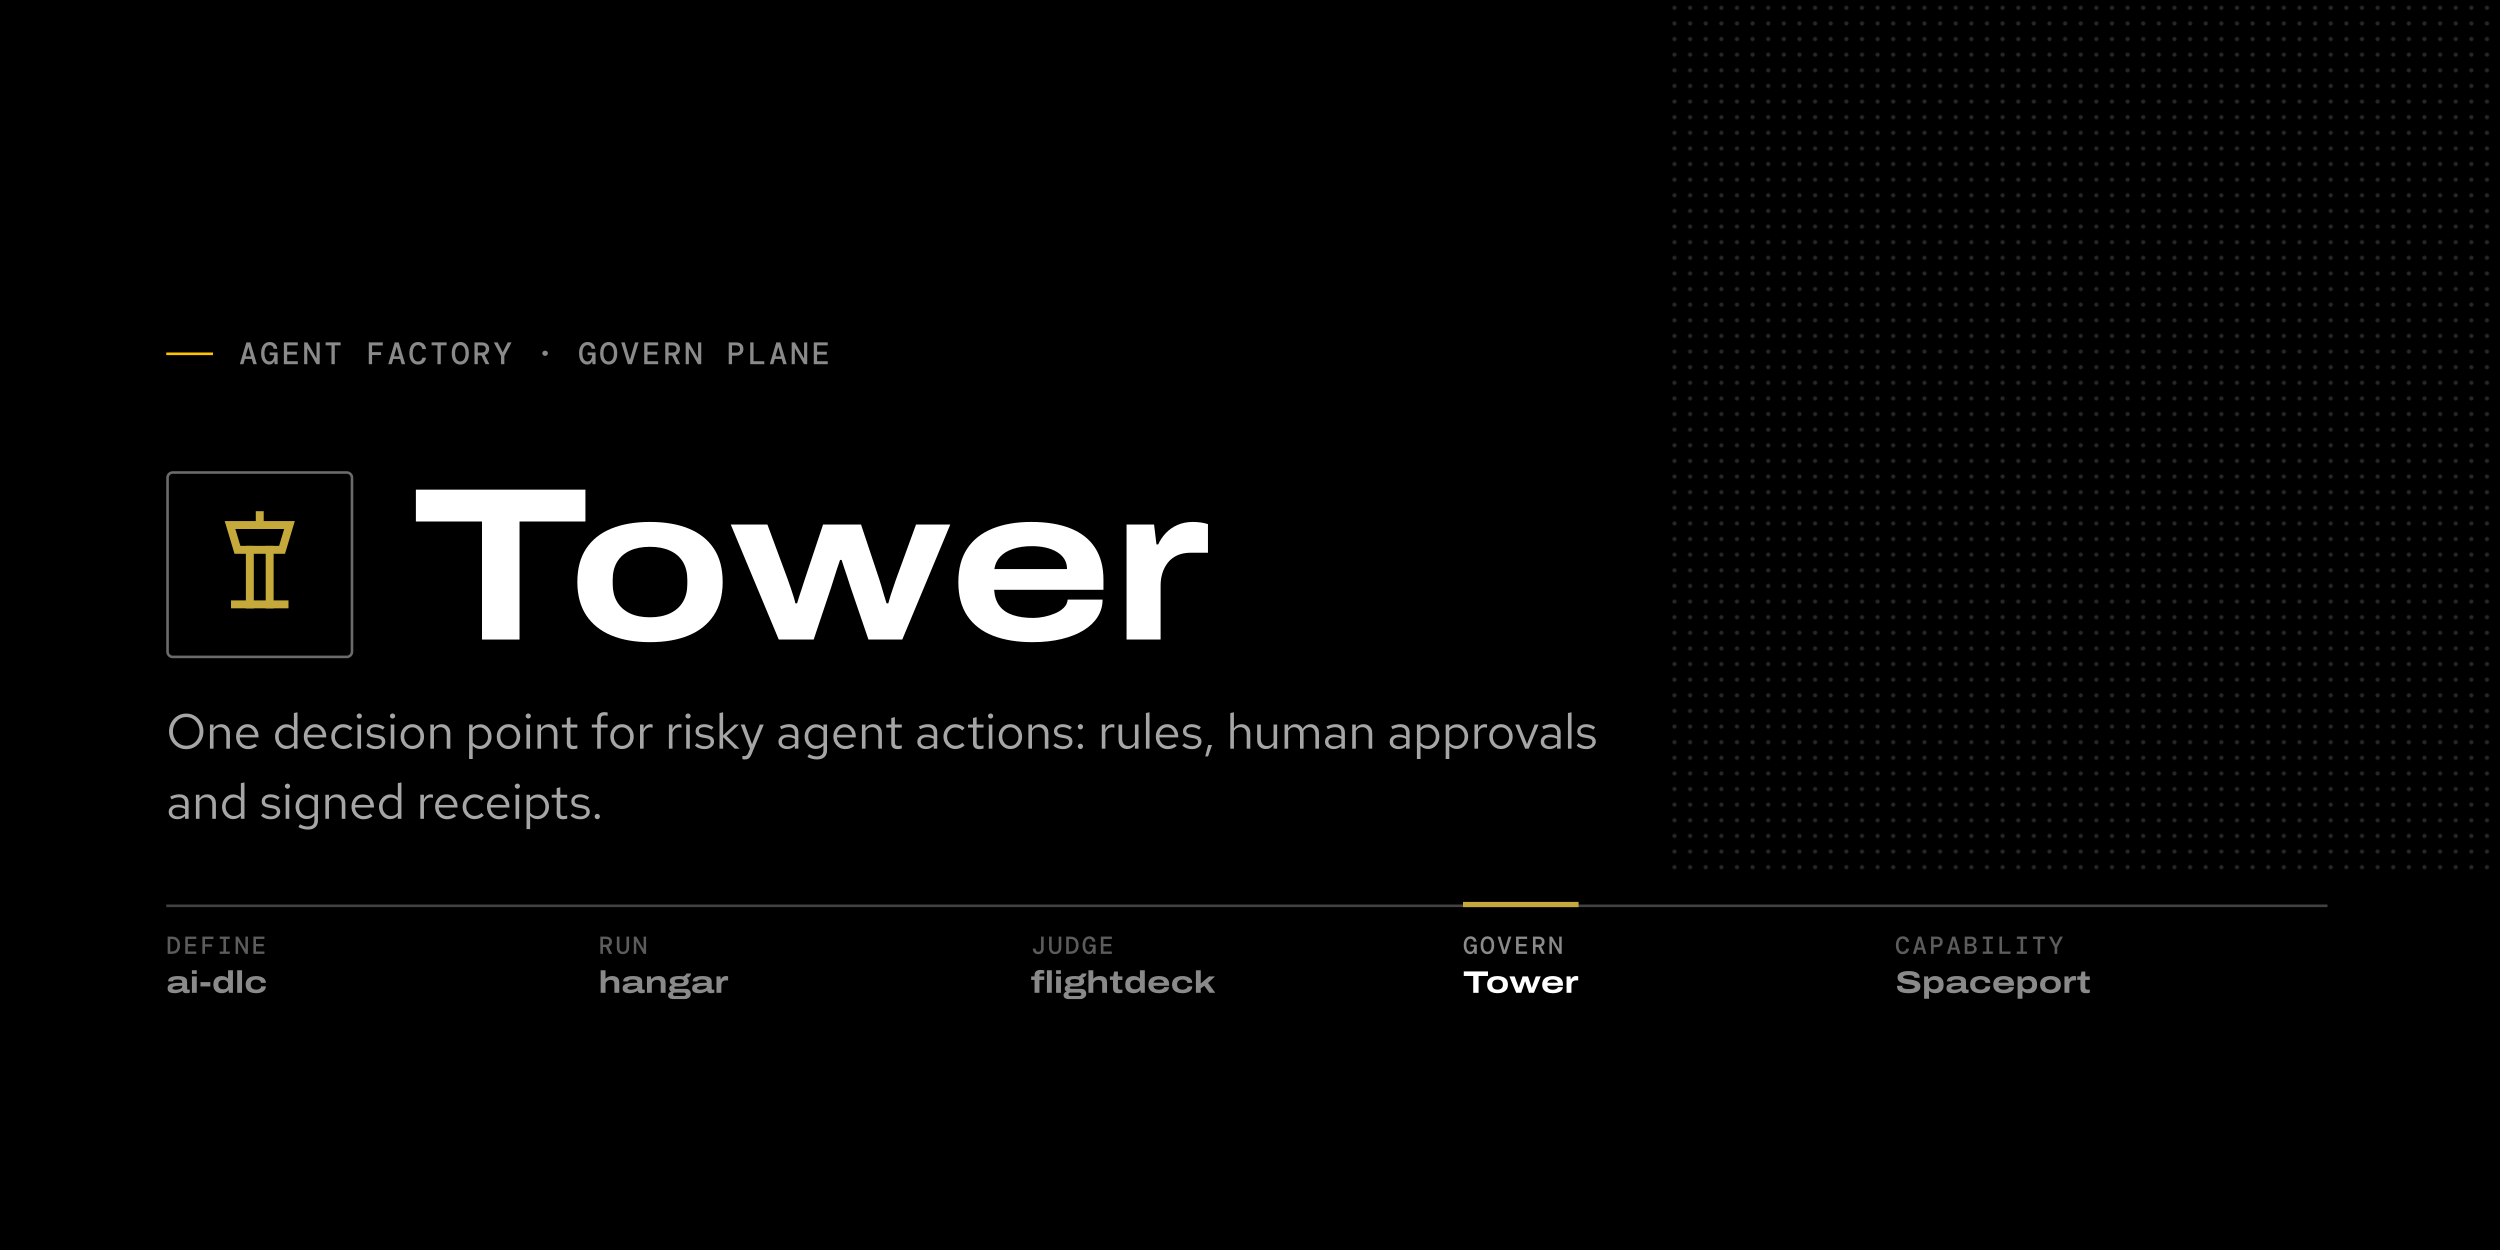
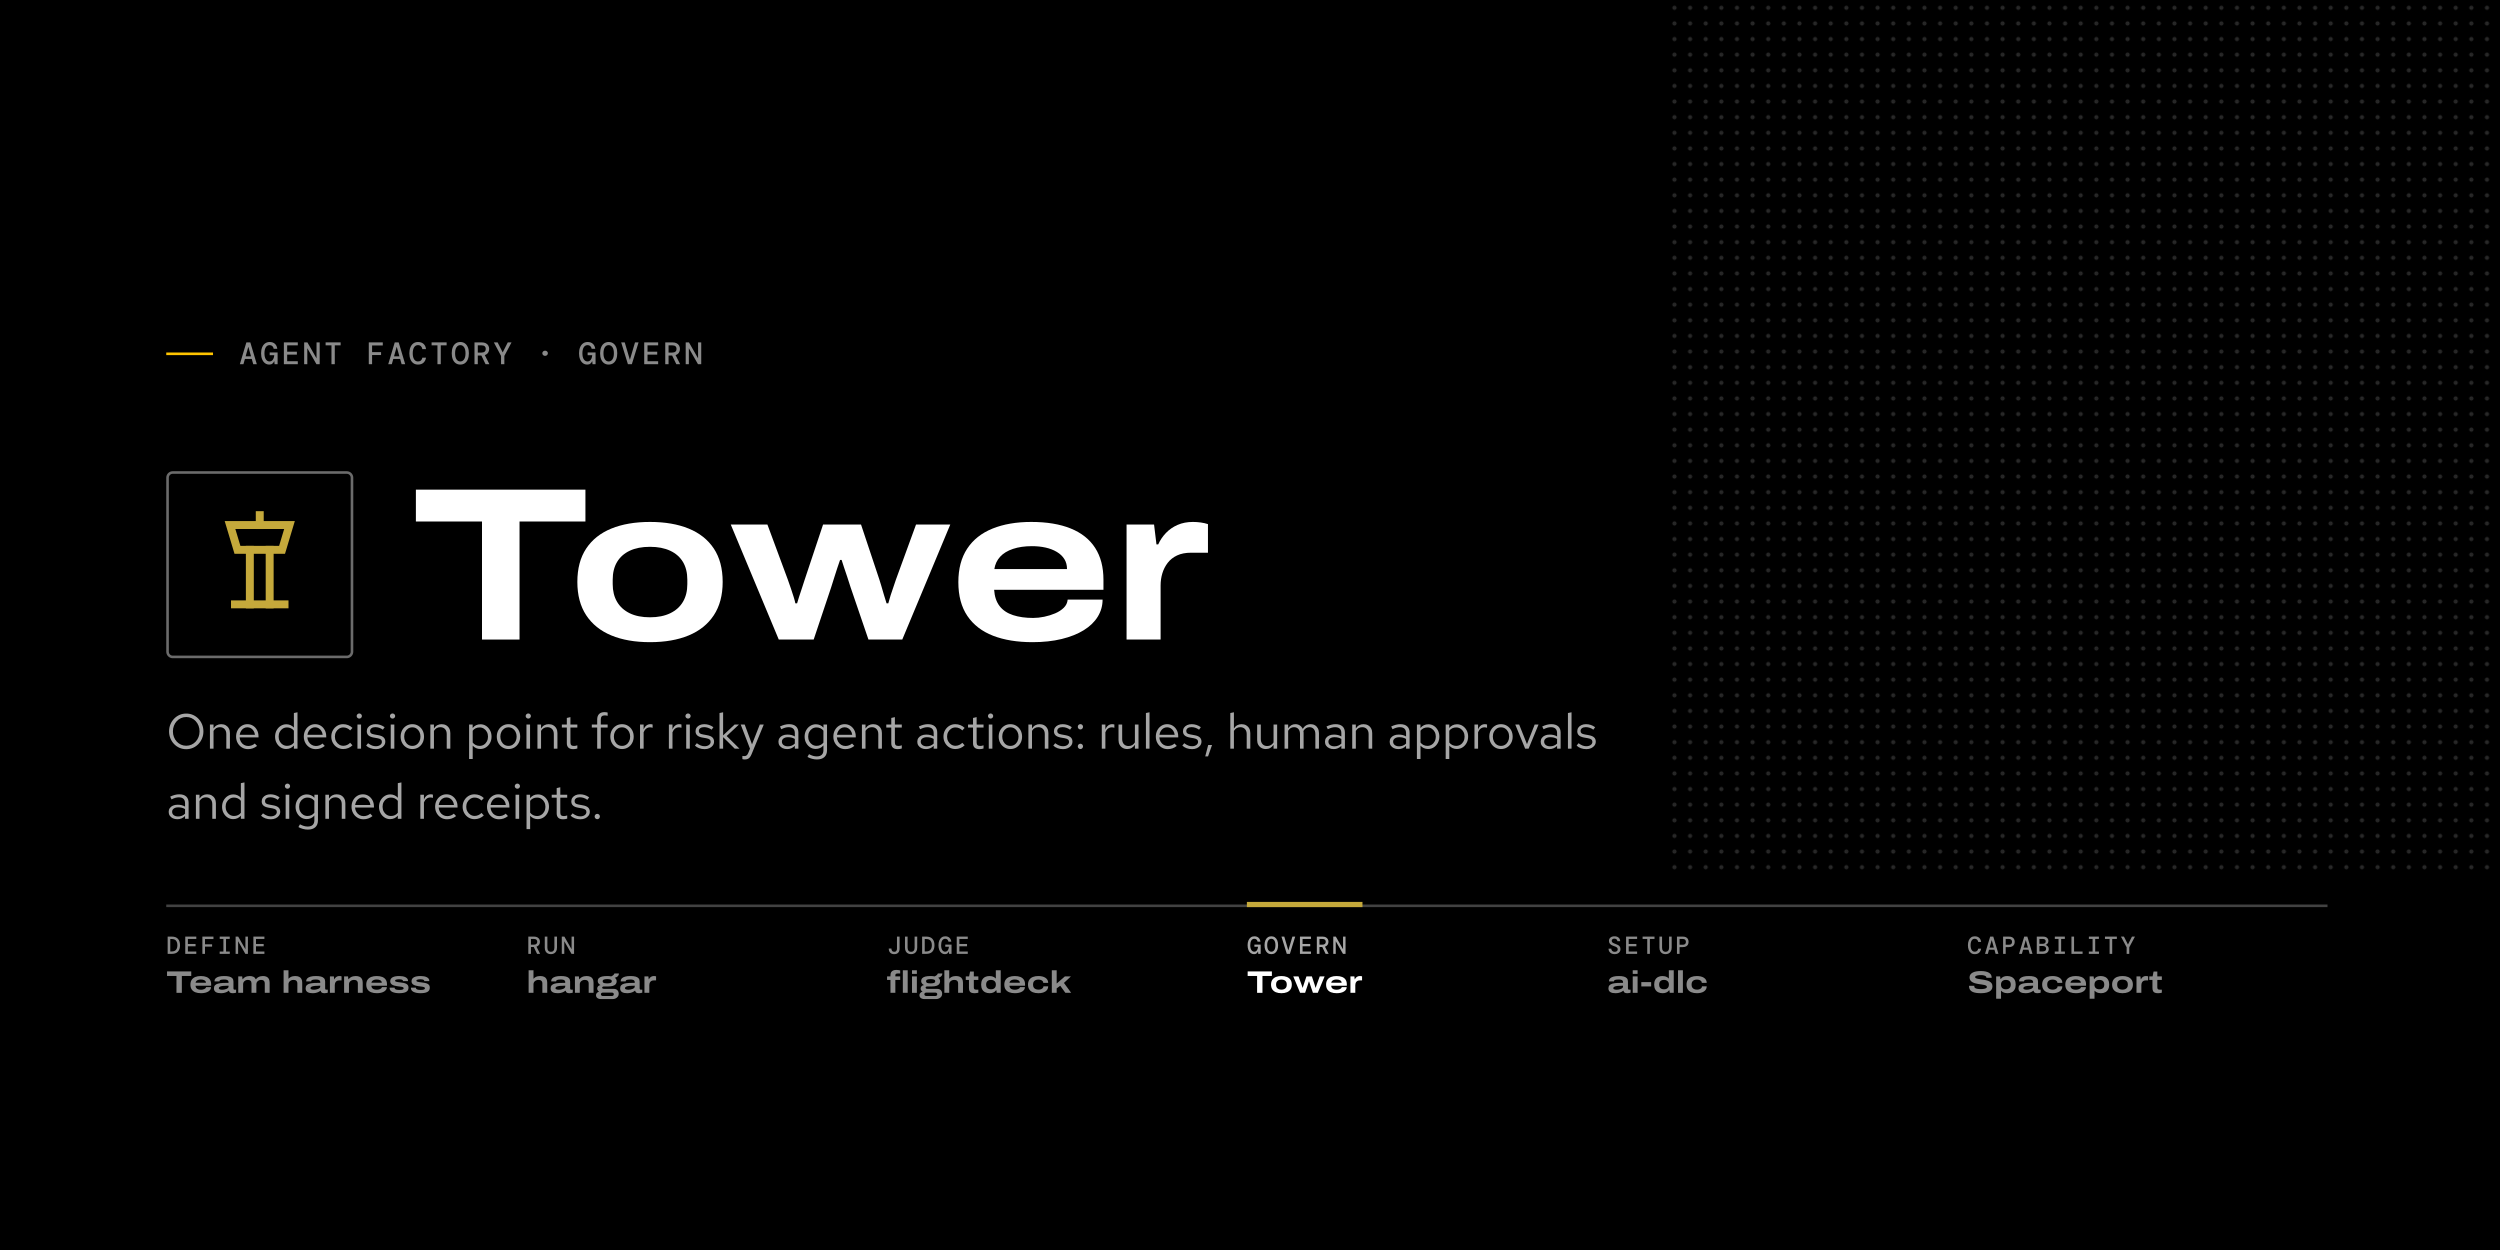
<svg xmlns="http://www.w3.org/2000/svg" width="1280" height="640" viewBox="0 0 1280 640" role="img" aria-labelledby="t d">
  <defs>
    <path id="m1" d="M28 0 237 700H363L572 0H457L410 168H190L143 0ZM297 550 214 253H386L303 550Z" />
    <path id="m7" d="M291 -12Q213 -12 154 32.5Q95 77 62 158Q29 239 29 350Q29 459 62 540Q95 621 156.5 666.5Q218 712 304 712Q408 712 471.5 655Q535 598 549 494H434Q424 548 390.5 580Q357 612 304 612Q223 612 180 542Q137 472 137 350Q137 223 182.5 155.5Q228 88 301 88Q350 88 382 117Q414 146 431 191.5Q448 237 452 288H305V376H559V0H461L454 94H448Q428 48 392 18Q356 -12 291 -12Z" />
    <path id="m5" d="M80 0V700H527V605H186V401H497V307H186V95H527V0Z" />
    <path id="m15" d="M51 0V700H155L448 187V700H549V0H445L152 513V0Z" />
    <path id="m21" d="M247 0V605H59V700H541V605H353V0Z" />
    <path id="m6" d="M84 0V700H533V601H190V387H478V294H190V0Z" />
    <path id="m3" d="M302 -12Q214 -12 152.5 33Q91 78 58.5 159.5Q26 241 26 349Q26 458 58.5 539.5Q91 621 153 666.5Q215 712 302 712Q415 712 482 650.5Q549 589 560 484H443Q434 539 398.5 575.5Q363 612 301 612Q222 612 178 542Q134 472 134 349Q134 227 178 157.5Q222 88 301 88Q365 88 399 121.5Q433 155 443 210H560Q544 107 479 47.5Q414 -12 302 -12Z" />
    <path id="m16" d="M300 -12Q215 -12 153 32Q91 76 58 157Q25 238 25 350Q25 462 58 543Q91 624 153 668Q215 712 300 712Q386 712 447.5 668Q509 624 542 543Q575 462 575 350Q575 238 542 157Q509 76 447.5 32Q386 -12 300 -12ZM300 88Q375 88 421 155.5Q467 223 467 350Q467 477 421 544.5Q375 612 300 612Q224 612 178.5 544.5Q133 477 133 350Q133 223 178.5 155.5Q224 88 300 88Z" />
    <path id="m19" d="M75 0V700H304Q386 700 439.5 672Q493 644 519.5 596.5Q546 549 546 489Q546 421 511.5 368.5Q477 316 406 292L553 0H430L296 277H181V0ZM181 373H298Q370 373 403.5 405Q437 437 437 489Q437 542 404 573.5Q371 605 297 605H181Z" />
    <path id="m26" d="M247 0V266L16 700H137L300 378L463 700H584L353 266V0Z" />
    <path id="m87" d="M300 267Q263 267 237 291.5Q211 316 211 351Q211 386 237 410Q263 434 300 434Q338 434 363.5 410Q389 386 389 351Q389 316 363.5 291.5Q338 267 300 267Z" />
    <path id="m23" d="M237 0 21 700H135L300 140L465 700H579L363 0Z" />
-     <path id="m17" d="M71 0V700H308Q388 700 440 672.5Q492 645 517 597Q542 549 542 487Q542 425 517 377Q492 329 440 301.5Q388 274 308 274H177V0ZM177 369H303Q371 369 402.5 401Q434 433 434 487Q434 540 402.5 572.5Q371 605 303 605H177Z" />
-     <path id="m12" d="M81 0V700H187V95H532V0Z" />
    <path id="d20" d="M328 0V541H25V687H802V541H500V0Z" />
    <path id="d43" d="M380 -12Q277 -12 202.5 19Q128 50 87.5 111.5Q47 173 47 264Q47 356 87.5 417Q128 478 202.5 508.5Q277 539 380 539Q483 539 557.5 508.5Q632 478 672.5 417Q713 356 713 264Q713 173 672.5 111.5Q632 50 557.5 19Q483 -12 380 -12ZM380 102Q434 102 472.5 120.5Q511 139 531 173Q551 207 551 254V274Q551 322 531 355.5Q511 389 472.5 407Q434 425 380 425Q325 425 287 407Q249 389 229 355.5Q209 322 209 274V254Q209 207 229 173Q249 139 287 120.5Q325 102 380 102Z" />
    <path id="d51" d="M224 0 4 527H172L265 276Q273 254 280 233Q287 212 292.5 194.5Q298 177 300 166H308Q311 177 316.5 194Q322 211 329 232Q336 253 343 275L427 527H601L685 275Q688 267 693.5 247.5Q699 228 705.5 206.5Q712 185 718 166H726Q730 182 736.5 202.5Q743 223 750 242.5Q757 262 761 275L853 527H1010L790 0H635L553 240Q546 263 538 286.5Q530 310 523 331Q516 352 512 365H505Q500 350 492.5 328.5Q485 307 478 283.5Q471 260 464 239L384 0Z" />
    <path id="d32" d="M387 -12Q282 -12 206 17.5Q130 47 88.5 108Q47 169 47 263Q47 355 87.5 416.5Q128 478 203.5 508.5Q279 539 381 539Q488 539 562 509Q636 479 674 420Q712 361 712 274V228H211Q214 182 236 153.5Q258 125 297.5 112Q337 99 390 99Q414 99 440.5 104.5Q467 110 490.5 120Q514 130 530 145.5Q546 161 548 183H708Q708 141 686 105Q664 69 622 43Q580 17 520.5 2.5Q461 -12 387 -12ZM212 323H545Q545 349 533 368.5Q521 388 498.5 401.5Q476 415 447 421.5Q418 428 384 428Q335 428 297.5 415.5Q260 403 238.5 379.5Q217 356 212 323Z" />
    <path id="d46" d="M69 0V527H195L206 436H214Q227 465 249.5 488.5Q272 512 303 525.5Q334 539 373 539Q391 539 409 536.5Q427 534 442 529V398H365Q327 398 300.5 385.5Q274 373 257.5 351.5Q241 330 233 303.5Q225 277 225 248V0Z" />
    <path id="s15" d="M405 -11Q332 -11 269 16.5Q206 44 158.5 93.5Q111 143 84 208.5Q57 274 57 350Q57 426 84 491.5Q111 557 158.5 606.5Q206 656 269 683.5Q332 711 405 711Q478 711 541 683.5Q604 656 651.5 606.5Q699 557 726 491.5Q753 426 753 350Q753 274 726 208.5Q699 143 651.5 93.5Q604 44 541 16.5Q478 -11 405 -11ZM405 59Q462 59 511 81Q560 103 597 143Q634 183 654.5 236Q675 289 675 350Q675 412 654.5 464.5Q634 517 597 557Q560 597 511 619Q462 641 405 641Q348 641 299 619Q250 597 213 557Q176 517 155.5 464.5Q135 412 135 350Q135 289 155.5 236Q176 183 213 143Q250 103 299 81Q348 59 405 59Z" />
    <path id="s41" d="M75 0V488H148V409Q176 453 215 474.5Q254 496 303 496Q356 496 395.5 473.5Q435 451 457.5 410.5Q480 370 480 316V0H407V295Q407 360 371.5 397.5Q336 435 276 435Q236 435 203 416Q170 397 148 360V0Z" />
    <path id="s31" d="M295 -10Q227 -10 172 23.5Q117 57 85 114.5Q53 172 53 244Q53 316 83.5 373Q114 430 166 463Q218 496 283 496Q347 496 397.5 463.5Q448 431 477.5 375.5Q507 320 507 250V228H124Q128 178 151.5 138.5Q175 99 213.5 76.5Q252 54 298 54Q336 54 371.5 67.5Q407 81 432 104L478 55Q436 22 391 6Q346 -10 295 -10ZM126 280H435Q430 324 408.5 358.5Q387 393 354.5 413Q322 433 282 433Q242 433 209 413.5Q176 394 154.5 359.5Q133 325 126 280Z" />
    <path id="s30" d="M278 -7Q215 -7 164 26.5Q113 60 83 116.5Q53 173 53 243Q53 314 83.5 370.5Q114 427 166 460.5Q218 494 282 494Q327 494 366 476.5Q405 459 434 426V722L507 737V0H434V65Q406 30 366 11.5Q326 -7 278 -7ZM296 57Q339 57 375 74Q411 91 434 122V364Q410 395 373.5 412.5Q337 430 296 430Q247 430 208.5 406Q170 382 147.5 340Q125 298 125 244Q125 191 147.5 148.5Q170 106 208.5 81.5Q247 57 296 57Z" />
    <path id="s29" d="M294 -8Q226 -8 171.5 25.5Q117 59 85 116.5Q53 174 53 244Q53 315 85 372Q117 429 171.5 462.5Q226 496 294 496Q348 496 397 476Q446 456 482 420L435 369Q409 398 372 414Q335 430 297 430Q249 430 210.5 405Q172 380 149 338Q126 296 126 244Q126 192 149 150Q172 108 210.5 83Q249 58 297 58Q335 58 372 74.5Q409 91 435 119L482 68Q446 32 397 12Q348 -8 294 -8Z" />
    <path id="s35" d="M74 0V488H147V0ZM111 609Q89 609 73.5 624.5Q58 640 58 661Q58 682 73.5 697.5Q89 713 111 713Q133 713 148.5 697.5Q164 682 164 661Q164 640 148.5 624.5Q133 609 111 609Z" />
    <path id="s46" d="M226 -10Q166 -10 115 8.5Q64 27 28 62L67 110Q111 78 148 63.5Q185 49 224 49Q277 49 312 74Q347 99 347 138Q347 168 326.5 185Q306 202 259 211L179 225Q108 238 74.5 269Q41 300 41 353Q41 395 63.5 427Q86 459 126 477.5Q166 496 217 496Q267 496 312 481.5Q357 467 403 435L367 384Q329 411 291 423.5Q253 436 214 436Q166 436 137 415Q108 394 108 358Q108 328 126.5 312Q145 296 192 288L274 273Q348 260 382 228Q416 196 416 142Q416 99 391 64.5Q366 30 323 10Q280 -10 226 -10Z" />
    <path id="s42" d="M290 -8Q223 -8 169 25Q115 58 84 115Q53 172 53 244Q53 316 84 373Q115 430 169 463Q223 496 290 496Q358 496 411.5 463Q465 430 496 373Q527 316 527 244Q527 172 496 115Q465 58 411.5 25Q358 -8 290 -8ZM290 56Q338 56 375 80.5Q412 105 433.5 148Q455 191 455 244Q455 298 433.5 340.5Q412 383 375 407.5Q338 432 290 432Q242 432 205 407.5Q168 383 146.5 340.5Q125 298 125 244Q125 191 146.5 148Q168 105 205 80.5Q242 56 290 56Z" />
    <path id="s43" d="M75 -209V488H147V418Q175 455 215.5 474.5Q256 494 305 494Q369 494 419.5 460.5Q470 427 500 370.5Q530 314 530 244Q530 174 499.5 117Q469 60 417.5 26.5Q366 -7 301 -7Q255 -7 216 10.5Q177 28 148 61V-209ZM287 56Q336 56 374.5 80.5Q413 105 435.5 147.5Q458 190 458 243Q458 297 435.5 339Q413 381 374.5 405.5Q336 430 287 430Q244 430 207.5 412.5Q171 395 148 363V124Q172 92 208.5 74Q245 56 287 56Z" />
    <path id="s47" d="M261 -10Q198 -10 165.5 20.5Q133 51 133 109V428H32V488H133V622L206 639V488H346V428H206V128Q206 89 222.5 72Q239 55 277 55Q296 55 311 58Q326 61 346 68V3Q326 -4 304 -7Q282 -10 261 -10Z" />
    <path id="s32" d="M137 0V428H28V488H137V590Q137 662 175 701Q213 740 283 740Q303 740 319.5 738Q336 736 349 731V665Q333 670 320 672Q307 674 290 674Q248 674 229 653.5Q210 633 210 589V488H349V428H210V0Z" />
    <path id="s45" d="M75 0V488H148V388Q167 439 202.5 467.5Q238 496 284 496Q297 496 308 494.5Q319 493 330 489V423Q318 427 304.5 429.5Q291 432 279 432Q234 432 200.5 406Q167 380 148 333V0Z" />
    <path id="s38" d="M75 0V722L148 737V269L380 488H468L220 256L479 0H383L148 233V0Z" />
    <path id="s52" d="M96 -219Q73 -219 49 -212V-147Q59 -149 70 -150Q81 -151 89 -151Q117 -151 135.5 -136Q154 -121 167 -89L203 0L15 488H96L244 87L401 488H482L236 -111Q220 -150 201 -174Q182 -198 157 -208.5Q132 -219 96 -219Z" />
    <path id="s27" d="M226 -9Q174 -9 134 10Q94 29 71.5 62.5Q49 96 49 140Q49 184 72 216.5Q95 249 136 267Q177 285 232 285Q274 285 311.5 276Q349 267 381 247V314Q381 374 349 404.5Q317 435 255 435Q221 435 185.5 425Q150 415 107 393L80 449Q178 496 264 496Q355 496 404 451.5Q453 407 453 324V0H381V57Q349 24 310 7.5Q271 -9 226 -9ZM119 142Q119 99 152.5 73Q186 47 241 47Q282 47 316.5 61Q351 75 381 103V197Q350 215 317 223.5Q284 232 243 232Q187 232 153 207.5Q119 183 119 142Z" />
    <path id="s33" d="M301 -219Q252 -219 202.5 -205.5Q153 -192 111 -168L142 -112Q187 -135 224 -146Q261 -157 298 -157Q365 -157 399.5 -125Q434 -93 434 -32V66Q406 31 366 12.5Q326 -6 278 -6Q215 -6 164 27.5Q113 61 83 117.5Q53 174 53 244Q53 314 83.5 370.5Q114 427 166 460.5Q218 494 282 494Q328 494 367 476.5Q406 459 435 425V488H507V-31Q507 -122 454 -170.5Q401 -219 301 -219ZM296 57Q339 57 375 74.5Q411 92 434 123V364Q410 395 373.5 412.5Q337 430 296 430Q247 430 208.5 406Q170 382 147.5 340Q125 298 125 244Q125 191 147.5 148.5Q170 106 208.5 81.5Q247 57 296 57Z" />
    <path id="s64" d="M125 -8Q103 -8 87.5 8Q72 24 72 46Q72 69 87.5 84.5Q103 100 125 100Q147 100 162.5 84.5Q178 69 178 46Q178 24 162.5 8Q147 -8 125 -8ZM125 389Q103 389 87.5 405Q72 421 72 443Q72 466 87.5 481.5Q103 497 125 497Q147 497 162.5 481.5Q178 466 178 443Q178 421 162.5 405Q147 389 125 389Z" />
    <path id="s48" d="M249 -8Q197 -8 157 15Q117 38 94.5 79Q72 120 72 173V488H146V194Q146 129 181 91Q216 53 276 53Q317 53 349.5 72Q382 91 404 127V488H477V0H404V79Q376 36 337.5 14Q299 -8 249 -8Z" />
    <path id="s39" d="M75 0V722L148 737V0Z" />
    <path id="s63" d="M50 -157 110 74H188L107 -157Z" />
    <path id="s34" d="M75 0V722L148 737V409Q176 453 215 474.5Q254 496 303 496Q356 496 395.5 473.5Q435 451 457.5 410.5Q480 370 480 316V0H407V295Q407 360 371.5 397.5Q336 435 276 435Q236 435 203 416Q170 397 148 360V0Z" />
    <path id="s40" d="M75 0V488H148V412Q176 454 212 475Q248 496 293 496Q345 496 384 470.5Q423 445 443 401Q472 448 512.5 472Q553 496 606 496Q655 496 692.5 473Q730 450 751 409.5Q772 369 772 315V0H699V297Q699 361 667 398Q635 435 579 435Q541 435 510.5 416Q480 397 457 358Q459 348 460 337Q461 326 461 315V0H388V297Q388 361 355.5 398Q323 435 267 435Q192 435 148 363V0Z" />
    <path id="s49" d="M215 0 15 488H94L252 91L408 488H486L285 0Z" />
    <path id="s62" d="M125 -8Q103 -8 87.5 8Q72 24 72 46Q72 69 87.5 84.5Q103 100 125 100Q147 100 162.5 84.5Q178 69 178 46Q178 24 162.5 8Q147 -8 125 -8Z" />
    <path id="m4" d="M57 0V700H225Q394 700 476 606.5Q558 513 558 350Q558 187 476 93.5Q394 0 225 0ZM163 98H221Q343 98 397 166.5Q451 235 451 350Q451 465 397 533.5Q343 602 221 602H163Z" />
    <path id="m9" d="M95 0V94H247V606H97V700H503V606H353V94H505V0Z" />
    <path id="d28" d="M270 -12Q222 -12 181 -4.5Q140 3 109 20.5Q78 38 60.5 68Q43 98 43 144Q43 207 78 243.5Q113 280 176.5 296Q240 312 325.5 316.5Q411 321 512 321V340Q512 373 496 392Q480 411 447.5 419.5Q415 428 363 428Q324 428 291.5 422.5Q259 417 240 405.5Q221 394 221 376V366H64Q63 370 62.5 373.5Q62 377 62 382Q62 429 97 464.5Q132 500 201.5 519.5Q271 539 374 539Q470 539 535.5 522Q601 505 635 466Q669 427 669 362V141Q669 123 676.5 112.5Q684 102 702 102H754V6Q742 1 714 -5.5Q686 -12 652 -12Q606 -12 579.5 -1.5Q553 9 541 27.5Q529 46 524 68H516Q488 43 449.5 25Q411 7 366 -2.5Q321 -12 270 -12ZM311 99Q339 99 373.5 105.5Q408 112 440 124.5Q472 137 492 156Q512 175 512 202V230Q405 230 336 222Q267 214 233 197Q199 180 199 149Q199 128 215.5 117.5Q232 107 258 103Q284 99 311 99Z" />
-     <path id="d36" d="M69 608V724H225V608ZM69 0V527H225V0Z" />
-     <path id="d180" d="M50 205V344H366V205Z" />
-     <path id="d31" d="M320 -12Q238 -12 177 18Q116 48 81.5 109.5Q47 171 47 263Q47 357 81 418Q115 479 175 509Q235 539 313 539Q352 539 389 530.5Q426 522 457.5 505Q489 488 511 462H518V724H675V0H548L535 83H527Q489 31 435.5 9.5Q382 -12 320 -12ZM362 113Q412 113 447 130.5Q482 148 500.5 181Q519 214 519 259V267Q519 302 508.5 329Q498 356 477.5 375Q457 394 427.5 404.5Q398 415 361 415Q312 415 277.5 397.5Q243 380 225 348Q207 316 207 271V256Q207 211 225.5 179Q244 147 278.5 130Q313 113 362 113Z" />
-     <path id="d40" d="M69 0V724H225V0Z" />
-     <path id="d30" d="M381 -12Q277 -12 202.5 18.5Q128 49 88 110.5Q48 172 48 264Q48 356 88 417Q128 478 202.5 508.5Q277 539 381 539Q446 539 503.5 525.5Q561 512 604 484.5Q647 457 671 416Q695 375 695 320H537Q537 354 516 377Q495 400 459.5 412.5Q424 425 381 425Q326 425 288 407Q250 389 230 355.5Q210 322 210 274V254Q210 207 230.5 173Q251 139 290.5 120.5Q330 102 387 102Q429 102 464.5 115.5Q500 129 521.5 153Q543 177 543 208H695Q695 152 670.5 110.5Q646 69 603.5 42Q561 15 503.5 1.5Q446 -12 381 -12Z" />
-     <path id="m22" d="M298 -12Q227 -12 171.5 17Q116 46 84 105.5Q52 165 52 256V700H158V250Q158 170 196 126.5Q234 83 300 83Q366 83 404 126.5Q442 170 442 250V700H548V256Q548 165 515 105.5Q482 46 425.5 17Q369 -12 298 -12Z" />
+     <path id="d41" d="M69 0V527H195L206 438H215Q243 476 278.5 498Q314 520 354.5 529.5Q395 539 434 539Q508 539 557.5 514.5Q607 490 629 438H639Q667 476 703 498Q739 520 779.5 529.5Q820 539 860 539Q931 539 979.5 515.5Q1028 492 1052 444Q1076 396 1076 323V0H920V298Q920 329 911.5 351.5Q903 374 887.5 388Q872 402 850.5 408.5Q829 415 802 415Q762 415 727.5 397.5Q693 380 671.5 349.5Q650 319 650 278V0H494V298Q494 329 486 351.5Q478 374 462.5 388Q447 402 425.5 408.5Q404 415 376 415Q336 415 301.5 397.5Q267 380 246 349.5Q225 319 225 278V0Z" />
    <path id="d35" d="M69 0V724H225V457H233Q260 488 294.5 506Q329 524 366.5 531.5Q404 539 440 539Q515 539 565.5 515.5Q616 492 641 444Q666 396 666 323V0H510V298Q510 329 501 351.5Q492 374 476 388Q460 402 436.5 408.5Q413 415 384 415Q342 415 306 397.5Q270 380 247.5 349.5Q225 319 225 278V0Z" />
    <path id="d42" d="M69 0V527H195L206 438H215Q244 476 280.5 498Q317 520 358.5 529.5Q400 539 440 539Q515 539 565.5 515.5Q616 492 641 444Q666 396 666 323V0H510V298Q510 329 501 351.5Q492 374 476 388Q460 402 436.5 408.5Q413 415 384 415Q342 415 306 397.5Q270 380 247.5 349.5Q225 319 225 278V0Z" />
+     <path id="d47" d="M340 -12Q281 -12 227 -2.5Q173 7 130.5 26Q88 45 63 76Q38 107 38 149Q38 154 38.5 158Q39 162 40 166H200Q200 164 199.5 161Q199 158 199 156Q199 133 219 119Q239 105 271.5 98.5Q304 92 341 92Q376 92 409.5 96Q443 100 465 111.5Q487 123 487 147Q487 171 461 182Q435 193 388.5 198.5Q342 204 280 213Q233 220 192.5 231Q152 242 121.5 259.5Q91 277 74 305Q57 333 57 374Q57 418 78 449.5Q99 481 137.5 501Q176 521 230 530Q284 539 349 539Q406 539 456.5 530Q507 521 545 502Q583 483 605 455Q627 427 627 390Q627 386 627 382Q627 378 626 375H466V380Q466 400 449 412Q432 424 405 429.5Q378 435 347 435Q336 435 314 434Q292 433 268.5 429Q245 425 229 416Q213 407 213 390Q213 369 238 359Q263 349 303.5 344Q344 339 391 333Q441 327 486.5 318Q532 309 567.5 291.5Q603 274 623 244Q643 214 643 166Q643 116 622 81.5Q601 47 561.5 26.5Q522 6 465.5 -3Q409 -12 340 -12Z" />
+     <path id="m22" d="M298 -12Q227 -12 171.5 17Q116 46 84 105.5Q52 165 52 256V700H158V250Q158 170 196 126.5Q234 83 300 83Q366 83 404 126.5Q442 170 442 250V700H548V256Q548 165 515 105.5Q482 46 425.5 17Q369 -12 298 -12Z" />
    <path id="d34" d="M177 -201Q134 -201 96.5 -188Q59 -175 36 -147Q13 -119 13 -73Q13 -34 41 -4Q69 26 113 41Q81 57 66.5 83Q52 109 52 139Q52 181 80.5 211.5Q109 242 158 249Q118 270 93.5 302.5Q69 335 69 372Q69 434 105 471Q141 508 209 523.5Q277 539 373 539Q408 539 440 536Q472 533 501 527Q550 549 574.5 574.5Q599 600 603 621H748Q747 583 731 556Q715 529 685 511Q655 493 613 484Q643 464 659.5 435.5Q676 407 676 371Q676 314 644.5 277Q613 240 553.5 222.5Q494 205 409 205H273Q243 205 227 195Q211 185 211 167Q211 149 226.5 138Q242 127 277 127H581Q660 127 701 82.5Q742 38 742 -31Q742 -82 715 -120Q688 -158 643.5 -179.5Q599 -201 545 -201ZM228 -101H527Q543 -101 556 -94.5Q569 -88 577 -75Q585 -62 585 -46Q585 -21 567.5 -7Q550 7 527 7H232Q206 7 188.5 -6.5Q171 -20 171 -45Q171 -70 187.5 -85.5Q204 -101 228 -101ZM373 303Q441 303 480 318Q519 333 519 372Q519 411 480 426Q441 441 373 441Q305 441 266 426Q227 411 227 372Q227 344 244.5 329Q262 314 295 308.5Q328 303 373 303Z" />
    <path id="m10" d="M309 -12Q201 -12 143 48.5Q85 109 85 215H192Q193 160 220 122Q247 84 308 84Q367 84 392.5 121Q418 158 418 213V700H524V213Q524 105 467 46.5Q410 -12 309 -12Z" />
    <path id="d60" d="M122 0V413H13V527H122V566Q122 622 143.5 659.5Q165 697 206 716Q247 735 306 735Q326 735 349 733Q372 731 394 727.5Q416 724 434 718V621H366Q318 621 298.5 608.5Q279 596 279 565V527H434V413H279V0ZM519 0V724H675V0Z" />
+     <path id="d36" d="M69 608V724H225V608ZM69 0V527H225V0Z" />
    <path id="d48" d="M304 -12Q243 -12 203.5 3.5Q164 19 145 56.5Q126 94 126 159V413H24V527H131L162 683H282V527H427V413H282V179Q282 141 296.5 121.5Q311 102 359 102H427V5Q413 0 390.5 -4Q368 -8 344.5 -10Q321 -12 304 -12Z" />
+     <path id="d31" d="M320 -12Q238 -12 177 18Q116 48 81.5 109.5Q47 171 47 263Q47 357 81 418Q115 479 175 509Q235 539 313 539Q352 539 389 530.5Q426 522 457.5 505Q489 488 511 462H518V724H675V0H548L535 83H527Q489 31 435.5 9.5Q382 -12 320 -12ZM362 113Q412 113 447 130.5Q482 148 500.5 181Q519 214 519 259V267Q519 302 508.5 329Q498 356 477.5 375Q457 394 427.5 404.5Q398 415 361 415Q312 415 277.5 397.5Q243 380 225 348Q207 316 207 271V256Q207 211 225.5 179Q244 147 278.5 130Q313 113 362 113Z" />
+     <path id="d30" d="M381 -12Q277 -12 202.5 18.5Q128 49 88 110.5Q48 172 48 264Q48 356 88 417Q128 478 202.5 508.5Q277 539 381 539Q446 539 503.5 525.5Q561 512 604 484.5Q647 457 671 416Q695 375 695 320H537Q537 354 516 377Q495 400 459.5 412.5Q424 425 381 425Q326 425 288 407Q250 389 230 355.5Q210 322 210 274V254Q210 207 230.5 173Q251 139 290.5 120.5Q330 102 387 102Q429 102 464.5 115.5Q500 129 521.5 153Q543 177 543 208H695Q695 152 670.5 110.5Q646 69 603.5 42Q561 15 503.5 1.5Q446 -12 381 -12Z" />
    <path id="d39" d="M69 0V724H225V298L488 527H682L458 318L690 0H504L339 227L225 143V0Z" />
+     <path id="m20" d="M307 -12Q233 -12 177.5 15Q122 42 90.5 92Q59 142 58 211H170Q171 158 206.5 120.5Q242 83 306 83Q365 83 398 110.5Q431 138 431 182Q431 219 411.5 243.5Q392 268 351 287.5Q310 307 245 328Q158 356 117 405.5Q76 455 76 527Q76 610 136 661Q196 712 301 712Q403 712 465 659.5Q527 607 529 514H416Q416 539 402 562.5Q388 586 362 601.5Q336 617 298 617Q251 618 219 594.5Q187 571 187 531Q187 482 226 454.5Q265 427 353 398Q408 380 450.5 354.5Q493 329 517.5 289.5Q542 250 542 189Q542 133 514 87.5Q486 42 433.5 15Q381 -12 307 -12Z" />
+     <path id="m17" d="M71 0V700H308Q388 700 440 672.5Q492 645 517 597Q542 549 542 487Q542 425 517 377Q492 329 440 301.5Q388 274 308 274H177V0ZM177 369H303Q371 369 402.5 401Q434 433 434 487Q434 540 402.5 572.5Q371 605 303 605H177Z" />
+     <path id="d180" d="M50 205V344H366V205Z" />
+     <path id="d40" d="M69 0V724H225V0Z" />
    <path id="m2" d="M56 0V700H306Q415 700 471 650Q527 600 527 521Q527 460 495 422Q463 384 421 367V360Q471 342 507 301.5Q543 261 543 195Q543 141 516.5 96.5Q490 52 439 26Q388 0 314 0ZM162 408H293Q354 408 386 432.5Q418 457 418 507Q418 606 291 606H162ZM162 98H300Q365 98 400 126Q435 154 435 208Q435 261 398 289.5Q361 318 298 318H162Z" />
+     <path id="m12" d="M81 0V700H187V95H532V0Z" />
    <path id="d19" d="M440 -12Q359 -12 289.5 -2.5Q220 7 167 32Q114 57 85 101.5Q56 146 56 215Q56 217 56 220Q56 223 57 225H226Q225 221 225 216Q225 211 225 205Q225 174 250 155.5Q275 137 322 128.5Q369 120 432 120Q459 120 486.5 122Q514 124 539.5 128.5Q565 133 585 141Q605 149 617 161.5Q629 174 629 191Q629 215 605.5 229.5Q582 244 542.5 253Q503 262 453.5 268.5Q404 275 351 283.5Q298 292 248.5 306.5Q199 321 159.5 344.5Q120 368 96.5 405Q73 442 73 496Q73 546 98 584Q123 622 170 648Q217 674 283.5 686.5Q350 699 433 699Q517 699 582 685.5Q647 672 691.5 646.5Q736 621 758.5 583.5Q781 546 781 498V483H613V494Q613 516 591.5 532.5Q570 549 531.5 559Q493 569 442 569Q375 569 333 560.5Q291 552 271 537.5Q251 523 251 506Q251 484 274.5 471Q298 458 337.5 450Q377 442 426.5 435.5Q476 429 529 420Q582 411 631.5 397.5Q681 384 720.5 360Q760 336 783.5 300.5Q807 265 807 212Q807 131 760 81.5Q713 32 630.5 10Q548 -12 440 -12Z" />
    <path id="d44" d="M69 -189V527H195L208 444H217Q254 497 307.5 518Q361 539 424 539Q505 539 566 509Q627 479 661.5 418Q696 357 696 264Q696 171 662 109.5Q628 48 568.5 18Q509 -12 431 -12Q392 -12 354.5 -3.5Q317 5 286 22Q255 39 233 65H225V-189ZM383 113Q432 113 466.5 130.5Q501 148 519 180Q537 212 537 256V271Q537 316 519 348.5Q501 381 466 398Q431 415 381 415Q332 415 296.5 397Q261 379 242.5 346.5Q224 314 224 268V260Q224 226 234.5 198.5Q245 171 265.5 152Q286 133 315.5 123Q345 113 383 113Z" />
  </defs>
  <rect width="1280" height="640" fill="#000000" />
  <pattern id="dots" x="853.33" y="0" width="8" height="8" patternUnits="userSpaceOnUse">
    <circle cx="4" cy="4" r="1.1" fill="#262626" />
  </pattern>
  <rect x="853.33" y="0" width="426.67" height="448" fill="url(#dots)" />
  <g transform="translate(0 106.67) scale(1.33)">
    <rect x="64" y="55.5" width="18" height="1" fill="#FFC400" />
    <g fill="#8A8A8A">
      <use href="#m1" transform="translate(92 60) scale(0.012 -0.012)" />
      <use href="#m7" transform="translate(100.16 60) scale(0.012 -0.012)" />
      <use href="#m5" transform="translate(108.32 60) scale(0.012 -0.012)" />
      <use href="#m15" transform="translate(116.48 60) scale(0.012 -0.012)" />
      <use href="#m21" transform="translate(124.64 60) scale(0.012 -0.012)" />
      <use href="#m6" transform="translate(140.96 60) scale(0.012 -0.012)" />
      <use href="#m1" transform="translate(149.12 60) scale(0.012 -0.012)" />
      <use href="#m3" transform="translate(157.28 60) scale(0.012 -0.012)" />
      <use href="#m21" transform="translate(165.44 60) scale(0.012 -0.012)" />
      <use href="#m16" transform="translate(173.6 60) scale(0.012 -0.012)" />
      <use href="#m19" transform="translate(181.76 60) scale(0.012 -0.012)" />
      <use href="#m26" transform="translate(189.92 60) scale(0.012 -0.012)" />
      <use href="#m87" transform="translate(206.24 60) scale(0.012 -0.012)" />
      <use href="#m7" transform="translate(222.56 60) scale(0.012 -0.012)" />
      <use href="#m16" transform="translate(230.72 60) scale(0.012 -0.012)" />
      <use href="#m23" transform="translate(238.88 60) scale(0.012 -0.012)" />
      <use href="#m5" transform="translate(247.04 60) scale(0.012 -0.012)" />
      <use href="#m19" transform="translate(255.2 60) scale(0.012 -0.012)" />
      <use href="#m15" transform="translate(263.36 60) scale(0.012 -0.012)" />
-       <use href="#m17" transform="translate(279.68 60) scale(0.012 -0.012)" />
-       <use href="#m12" transform="translate(287.84 60) scale(0.012 -0.012)" />
-       <use href="#m1" transform="translate(296 60) scale(0.012 -0.012)" />
-       <use href="#m15" transform="translate(304.16 60) scale(0.012 -0.012)" />
-       <use href="#m5" transform="translate(312.32 60) scale(0.012 -0.012)" />
    </g>
    <rect x="64.5" y="101.69" width="71" height="71" rx="2" fill="none" stroke="#6B6B6B" />
    <g transform="translate(77.1 114.29) scale(1.908)" fill="none" color="#C5A93B" stroke="#C5A93B" stroke-width="1.6" stroke-linecap="square" stroke-linejoin="miter">
      <path d="M6 4 H18 L16.5 9 H7.5 Z" />
      <path d="M10 9 V20" />
      <path d="M14 9 V20" />
      <path d="M7 20 H17" />
      <path d="M12 4 V2" />
    </g>
    <g fill="#FFFFFF">
      <use href="#d20" transform="translate(158 166) scale(0.084 -0.084)" />
      <use href="#d43" transform="translate(218.31 166) scale(0.084 -0.084)" />
      <use href="#d51" transform="translate(280.98 166) scale(0.084 -0.084)" />
      <use href="#d32" transform="translate(364.98 166) scale(0.084 -0.084)" />
      <use href="#d46" transform="translate(427.89 166) scale(0.084 -0.084)" />
    </g>
    <g fill="#A6A6A6">
      <use href="#s15" transform="translate(64 208) scale(0.019 -0.019)" />
      <use href="#s41" transform="translate(79.39 208) scale(0.019 -0.019)" />
      <use href="#s31" transform="translate(89.88 208) scale(0.019 -0.019)" />
      <use href="#s30" transform="translate(104.89 208) scale(0.019 -0.019)" />
      <use href="#s31" transform="translate(115.95 208) scale(0.019 -0.019)" />
      <use href="#s29" transform="translate(126.53 208) scale(0.019 -0.019)" />
      <use href="#s35" transform="translate(136.2 208) scale(0.019 -0.019)" />
      <use href="#s46" transform="translate(140.42 208) scale(0.019 -0.019)" />
      <use href="#s35" transform="translate(149.01 208) scale(0.019 -0.019)" />
      <use href="#s42" transform="translate(153.22 208) scale(0.019 -0.019)" />
      <use href="#s41" transform="translate(164.24 208) scale(0.019 -0.019)" />
      <use href="#s43" transform="translate(179.16 208) scale(0.019 -0.019)" />
      <use href="#s42" transform="translate(190.24 208) scale(0.019 -0.019)" />
      <use href="#s35" transform="translate(201.26 208) scale(0.019 -0.019)" />
      <use href="#s41" transform="translate(205.47 208) scale(0.019 -0.019)" />
      <use href="#s47" transform="translate(215.68 208) scale(0.019 -0.019)" />
      <use href="#s32" transform="translate(227.29 208) scale(0.019 -0.019)" />
      <use href="#s42" transform="translate(233.94 208) scale(0.019 -0.019)" />
      <use href="#s45" transform="translate(244.96 208) scale(0.019 -0.019)" />
      <use href="#s45" transform="translate(256.07 208) scale(0.019 -0.019)" />
      <use href="#s35" transform="translate(262.76 208) scale(0.019 -0.019)" />
      <use href="#s46" transform="translate(266.98 208) scale(0.019 -0.019)" />
      <use href="#s38" transform="translate(275.56 208) scale(0.019 -0.019)" />
      <use href="#s52" transform="translate(284.86 208) scale(0.019 -0.019)" />
      <use href="#s27" transform="translate(298.74 208) scale(0.019 -0.019)" />
      <use href="#s33" transform="translate(308.74 208) scale(0.019 -0.019)" />
      <use href="#s31" transform="translate(319.8 208) scale(0.019 -0.019)" />
      <use href="#s41" transform="translate(330.38 208) scale(0.019 -0.019)" />
      <use href="#s47" transform="translate(340.58 208) scale(0.019 -0.019)" />
      <use href="#s27" transform="translate(352.19 208) scale(0.019 -0.019)" />
      <use href="#s29" transform="translate(362.19 208) scale(0.019 -0.019)" />
      <use href="#s47" transform="translate(372.05 208) scale(0.019 -0.019)" />
      <use href="#s35" transform="translate(379.23 208) scale(0.019 -0.019)" />
      <use href="#s42" transform="translate(383.45 208) scale(0.019 -0.019)" />
      <use href="#s41" transform="translate(394.47 208) scale(0.019 -0.019)" />
      <use href="#s46" transform="translate(404.95 208) scale(0.019 -0.019)" />
      <use href="#s64" transform="translate(413.54 208) scale(0.019 -0.019)" />
      <use href="#s45" transform="translate(422.72 208) scale(0.019 -0.019)" />
      <use href="#s48" transform="translate(429.22 208) scale(0.019 -0.019)" />
      <use href="#s39" transform="translate(439.71 208) scale(0.019 -0.019)" />
      <use href="#s31" transform="translate(443.94 208) scale(0.019 -0.019)" />
      <use href="#s46" transform="translate(454.62 208) scale(0.019 -0.019)" />
      <use href="#s63" transform="translate(463.02 208) scale(0.019 -0.019)" />
      <use href="#s34" transform="translate(472.2 208) scale(0.019 -0.019)" />
      <use href="#s48" transform="translate(482.59 208) scale(0.019 -0.019)" />
      <use href="#s40" transform="translate(493.08 208) scale(0.019 -0.019)" />
      <use href="#s27" transform="translate(509.13 208) scale(0.019 -0.019)" />
      <use href="#s41" transform="translate(519.13 208) scale(0.019 -0.019)" />
      <use href="#s27" transform="translate(534.04 208) scale(0.019 -0.019)" />
      <use href="#s43" transform="translate(544.03 208) scale(0.019 -0.019)" />
      <use href="#s43" transform="translate(555.11 208) scale(0.019 -0.019)" />
      <use href="#s45" transform="translate(566.19 208) scale(0.019 -0.019)" />
      <use href="#s42" transform="translate(572.31 208) scale(0.019 -0.019)" />
      <use href="#s49" transform="translate(583.04 208) scale(0.019 -0.019)" />
      <use href="#s27" transform="translate(592.18 208) scale(0.019 -0.019)" />
      <use href="#s39" transform="translate(602.17 208) scale(0.019 -0.019)" />
      <use href="#s46" transform="translate(606.41 208) scale(0.019 -0.019)" />
    </g>
    <g fill="#A6A6A6">
      <use href="#s27" transform="translate(64 235) scale(0.019 -0.019)" />
      <use href="#s41" transform="translate(73.99 235) scale(0.019 -0.019)" />
      <use href="#s30" transform="translate(84.48 235) scale(0.019 -0.019)" />
      <use href="#s46" transform="translate(99.97 235) scale(0.019 -0.019)" />
      <use href="#s35" transform="translate(108.56 235) scale(0.019 -0.019)" />
      <use href="#s33" transform="translate(112.77 235) scale(0.019 -0.019)" />
      <use href="#s41" transform="translate(123.83 235) scale(0.019 -0.019)" />
      <use href="#s31" transform="translate(134.32 235) scale(0.019 -0.019)" />
      <use href="#s30" transform="translate(144.9 235) scale(0.019 -0.019)" />
      <use href="#s45" transform="translate(160.39 235) scale(0.019 -0.019)" />
      <use href="#s31" transform="translate(166.5 235) scale(0.019 -0.019)" />
      <use href="#s29" transform="translate(177.09 235) scale(0.019 -0.019)" />
      <use href="#s31" transform="translate(186.47 235) scale(0.019 -0.019)" />
      <use href="#s35" transform="translate(197.06 235) scale(0.019 -0.019)" />
      <use href="#s43" transform="translate(201.27 235) scale(0.019 -0.019)" />
      <use href="#s47" transform="translate(211.78 235) scale(0.019 -0.019)" />
      <use href="#s46" transform="translate(219.15 235) scale(0.019 -0.019)" />
      <use href="#s62" transform="translate(227.55 235) scale(0.019 -0.019)" />
    </g>
    <rect x="64" y="268" width="832" height="1" fill="#424242" />
-     <g fill="#5C5C5C">
+     <g fill="#8A8A8A">
      <use href="#m4" transform="translate(64 287) scale(0.0095 -0.0095)" />
      <use href="#m5" transform="translate(70.56 287) scale(0.0095 -0.0095)" />
      <use href="#m6" transform="translate(77.11 287) scale(0.0095 -0.0095)" />
      <use href="#m9" transform="translate(83.66 287) scale(0.0095 -0.0095)" />
      <use href="#m15" transform="translate(90.22 287) scale(0.0095 -0.0095)" />
      <use href="#m5" transform="translate(96.78 287) scale(0.0095 -0.0095)" />
    </g>
    <g fill="#8A8A8A">
-       <use href="#d28" transform="translate(64 302) scale(0.012 -0.012)" />
-       <use href="#d36" transform="translate(73.05 302) scale(0.012 -0.012)" />
-       <use href="#d180" transform="translate(76.58 302) scale(0.012 -0.012)" />
-       <use href="#d31" transform="translate(81.57 302) scale(0.012 -0.012)" />
-       <use href="#d40" transform="translate(90.48 302) scale(0.012 -0.012)" />
-       <use href="#d30" transform="translate(94.01 302) scale(0.012 -0.012)" />
-     </g>
-     <g fill="#5C5C5C">
-       <use href="#m19" transform="translate(230.4 287) scale(0.0095 -0.0095)" />
-       <use href="#m22" transform="translate(236.96 287) scale(0.0095 -0.0095)" />
-       <use href="#m15" transform="translate(243.51 287) scale(0.0095 -0.0095)" />
-     </g>
-     <g fill="#8A8A8A">
-       <use href="#d35" transform="translate(230.4 302) scale(0.012 -0.012)" />
-       <use href="#d28" transform="translate(239.18 302) scale(0.012 -0.012)" />
-       <use href="#d42" transform="translate(248.23 302) scale(0.012 -0.012)" />
-       <use href="#d34" transform="translate(257.02 302) scale(0.012 -0.012)" />
-       <use href="#d28" transform="translate(265.94 302) scale(0.012 -0.012)" />
-       <use href="#d46" transform="translate(274.99 302) scale(0.012 -0.012)" />
-     </g>
-     <g fill="#5C5C5C">
-       <use href="#m10" transform="translate(396.8 287) scale(0.0095 -0.0095)" />
-       <use href="#m22" transform="translate(403.36 287) scale(0.0095 -0.0095)" />
-       <use href="#m4" transform="translate(409.91 287) scale(0.0095 -0.0095)" />
-       <use href="#m7" transform="translate(416.47 287) scale(0.0095 -0.0095)" />
-       <use href="#m5" transform="translate(423.02 287) scale(0.0095 -0.0095)" />
-     </g>
-     <g fill="#8A8A8A">
-       <use href="#d60" transform="translate(396.8 302) scale(0.012 -0.012)" />
-       <use href="#d36" transform="translate(405.73 302) scale(0.012 -0.012)" />
-       <use href="#d34" transform="translate(409.26 302) scale(0.012 -0.012)" />
-       <use href="#d35" transform="translate(418.18 302) scale(0.012 -0.012)" />
-       <use href="#d48" transform="translate(426.97 302) scale(0.012 -0.012)" />
-       <use href="#d31" transform="translate(432.61 302) scale(0.012 -0.012)" />
-       <use href="#d32" transform="translate(441.52 302) scale(0.012 -0.012)" />
-       <use href="#d30" transform="translate(450.63 302) scale(0.012 -0.012)" />
-       <use href="#d39" transform="translate(459.55 302) scale(0.012 -0.012)" />
-     </g>
-     <g fill="#8A8A8A">
-       <use href="#m7" transform="translate(563.2 287) scale(0.0095 -0.0095)" />
-       <use href="#m16" transform="translate(569.75 287) scale(0.0095 -0.0095)" />
-       <use href="#m23" transform="translate(576.31 287) scale(0.0095 -0.0095)" />
-       <use href="#m5" transform="translate(582.87 287) scale(0.0095 -0.0095)" />
-       <use href="#m19" transform="translate(589.42 287) scale(0.0095 -0.0095)" />
-       <use href="#m15" transform="translate(595.98 287) scale(0.0095 -0.0095)" />
+       <use href="#d20" transform="translate(64 302) scale(0.012 -0.012)" />
+       <use href="#d32" transform="translate(72.74 302) scale(0.012 -0.012)" />
+       <use href="#d28" transform="translate(81.84 302) scale(0.012 -0.012)" />
+       <use href="#d41" transform="translate(90.89 302) scale(0.012 -0.012)" />
+       <use href="#d35" transform="translate(108.35 302) scale(0.012 -0.012)" />
+       <use href="#d28" transform="translate(117.14 302) scale(0.012 -0.012)" />
+       <use href="#d46" transform="translate(126.18 302) scale(0.012 -0.012)" />
+       <use href="#d42" transform="translate(131.64 302) scale(0.012 -0.012)" />
+       <use href="#d32" transform="translate(140.43 302) scale(0.012 -0.012)" />
+       <use href="#d47" transform="translate(149.54 302) scale(0.012 -0.012)" />
+       <use href="#d47" transform="translate(157.74 302) scale(0.012 -0.012)" />
+     </g>
+     <g fill="#8A8A8A">
+       <use href="#m19" transform="translate(202.67 287) scale(0.0095 -0.0095)" />
+       <use href="#m22" transform="translate(209.22 287) scale(0.0095 -0.0095)" />
+       <use href="#m15" transform="translate(215.78 287) scale(0.0095 -0.0095)" />
+     </g>
+     <g fill="#8A8A8A">
+       <use href="#d35" transform="translate(202.67 302) scale(0.012 -0.012)" />
+       <use href="#d28" transform="translate(211.45 302) scale(0.012 -0.012)" />
+       <use href="#d42" transform="translate(220.5 302) scale(0.012 -0.012)" />
+       <use href="#d34" transform="translate(229.28 302) scale(0.012 -0.012)" />
+       <use href="#d28" transform="translate(238.21 302) scale(0.012 -0.012)" />
+       <use href="#d46" transform="translate(247.26 302) scale(0.012 -0.012)" />
+     </g>
+     <g fill="#8A8A8A">
+       <use href="#m10" transform="translate(341.33 287) scale(0.0095 -0.0095)" />
+       <use href="#m22" transform="translate(347.89 287) scale(0.0095 -0.0095)" />
+       <use href="#m4" transform="translate(354.44 287) scale(0.0095 -0.0095)" />
+       <use href="#m7" transform="translate(361 287) scale(0.0095 -0.0095)" />
+       <use href="#m5" transform="translate(367.55 287) scale(0.0095 -0.0095)" />
+     </g>
+     <g fill="#8A8A8A">
+       <use href="#d60" transform="translate(341.33 302) scale(0.012 -0.012)" />
+       <use href="#d36" transform="translate(350.26 302) scale(0.012 -0.012)" />
+       <use href="#d34" transform="translate(353.79 302) scale(0.012 -0.012)" />
+       <use href="#d35" transform="translate(362.72 302) scale(0.012 -0.012)" />
+       <use href="#d48" transform="translate(371.5 302) scale(0.012 -0.012)" />
+       <use href="#d31" transform="translate(377.14 302) scale(0.012 -0.012)" />
+       <use href="#d32" transform="translate(386.06 302) scale(0.012 -0.012)" />
+       <use href="#d30" transform="translate(395.17 302) scale(0.012 -0.012)" />
+       <use href="#d39" transform="translate(404.08 302) scale(0.012 -0.012)" />
+     </g>
+     <g fill="#A6A6A6">
+       <use href="#m7" transform="translate(480 287) scale(0.0095 -0.0095)" />
+       <use href="#m16" transform="translate(486.56 287) scale(0.0095 -0.0095)" />
+       <use href="#m23" transform="translate(493.11 287) scale(0.0095 -0.0095)" />
+       <use href="#m5" transform="translate(499.67 287) scale(0.0095 -0.0095)" />
+       <use href="#m19" transform="translate(506.22 287) scale(0.0095 -0.0095)" />
+       <use href="#m15" transform="translate(512.77 287) scale(0.0095 -0.0095)" />
    </g>
    <g fill="#FFFFFF">
-       <use href="#d20" transform="translate(563.2 302) scale(0.012 -0.012)" />
-       <use href="#d43" transform="translate(571.94 302) scale(0.012 -0.012)" />
-       <use href="#d51" transform="translate(581.01 302) scale(0.012 -0.012)" />
-       <use href="#d32" transform="translate(593.13 302) scale(0.012 -0.012)" />
-       <use href="#d46" transform="translate(602.24 302) scale(0.012 -0.012)" />
-     </g>
-     <rect x="563.2" y="267" width="44.5" height="2" fill="#C5A93B" />
-     <g fill="#5C5C5C">
-       <use href="#m3" transform="translate(729.6 287) scale(0.0095 -0.0095)" />
-       <use href="#m1" transform="translate(736.15 287) scale(0.0095 -0.0095)" />
-       <use href="#m17" transform="translate(742.71 287) scale(0.0095 -0.0095)" />
-       <use href="#m1" transform="translate(749.26 287) scale(0.0095 -0.0095)" />
-       <use href="#m2" transform="translate(755.82 287) scale(0.0095 -0.0095)" />
-       <use href="#m9" transform="translate(762.38 287) scale(0.0095 -0.0095)" />
-       <use href="#m12" transform="translate(768.93 287) scale(0.0095 -0.0095)" />
-       <use href="#m9" transform="translate(775.49 287) scale(0.0095 -0.0095)" />
-       <use href="#m21" transform="translate(782.04 287) scale(0.0095 -0.0095)" />
-       <use href="#m26" transform="translate(788.6 287) scale(0.0095 -0.0095)" />
-     </g>
-     <g fill="#8A8A8A">
-       <use href="#d19" transform="translate(729.6 302) scale(0.012 -0.012)" />
-       <use href="#d44" transform="translate(739.88 302) scale(0.012 -0.012)" />
-       <use href="#d28" transform="translate(748.8 302) scale(0.012 -0.012)" />
-       <use href="#d30" transform="translate(757.85 302) scale(0.012 -0.012)" />
-       <use href="#d32" transform="translate(766.76 302) scale(0.012 -0.012)" />
-       <use href="#d44" transform="translate(775.87 302) scale(0.012 -0.012)" />
-       <use href="#d43" transform="translate(784.79 302) scale(0.012 -0.012)" />
-       <use href="#d46" transform="translate(793.91 302) scale(0.012 -0.012)" />
-       <use href="#d48" transform="translate(799.37 302) scale(0.012 -0.012)" />
+       <use href="#d20" transform="translate(480 302) scale(0.012 -0.012)" />
+       <use href="#d43" transform="translate(488.74 302) scale(0.012 -0.012)" />
+       <use href="#d51" transform="translate(497.81 302) scale(0.012 -0.012)" />
+       <use href="#d32" transform="translate(509.93 302) scale(0.012 -0.012)" />
+       <use href="#d46" transform="translate(519.04 302) scale(0.012 -0.012)" />
+     </g>
+     <rect x="480" y="267" width="44.5" height="2" fill="#C5A93B" />
+     <g fill="#8A8A8A">
+       <use href="#m20" transform="translate(618.67 287) scale(0.0095 -0.0095)" />
+       <use href="#m5" transform="translate(625.22 287) scale(0.0095 -0.0095)" />
+       <use href="#m21" transform="translate(631.78 287) scale(0.0095 -0.0095)" />
+       <use href="#m22" transform="translate(638.33 287) scale(0.0095 -0.0095)" />
+       <use href="#m17" transform="translate(644.89 287) scale(0.0095 -0.0095)" />
+     </g>
+     <g fill="#8A8A8A">
+       <use href="#d28" transform="translate(618.67 302) scale(0.012 -0.012)" />
+       <use href="#d36" transform="translate(627.71 302) scale(0.012 -0.012)" />
+       <use href="#d180" transform="translate(631.24 302) scale(0.012 -0.012)" />
+       <use href="#d31" transform="translate(636.23 302) scale(0.012 -0.012)" />
+       <use href="#d40" transform="translate(645.15 302) scale(0.012 -0.012)" />
+       <use href="#d30" transform="translate(648.68 302) scale(0.012 -0.012)" />
+     </g>
+     <g fill="#8A8A8A">
+       <use href="#m3" transform="translate(757.33 287) scale(0.0095 -0.0095)" />
+       <use href="#m1" transform="translate(763.89 287) scale(0.0095 -0.0095)" />
+       <use href="#m17" transform="translate(770.44 287) scale(0.0095 -0.0095)" />
+       <use href="#m1" transform="translate(777 287) scale(0.0095 -0.0095)" />
+       <use href="#m2" transform="translate(783.55 287) scale(0.0095 -0.0095)" />
+       <use href="#m9" transform="translate(790.11 287) scale(0.0095 -0.0095)" />
+       <use href="#m12" transform="translate(796.66 287) scale(0.0095 -0.0095)" />
+       <use href="#m9" transform="translate(803.22 287) scale(0.0095 -0.0095)" />
+       <use href="#m21" transform="translate(809.77 287) scale(0.0095 -0.0095)" />
+       <use href="#m26" transform="translate(816.33 287) scale(0.0095 -0.0095)" />
+     </g>
+     <g fill="#8A8A8A">
+       <use href="#d19" transform="translate(757.33 302) scale(0.012 -0.012)" />
+       <use href="#d44" transform="translate(767.62 302) scale(0.012 -0.012)" />
+       <use href="#d28" transform="translate(776.53 302) scale(0.012 -0.012)" />
+       <use href="#d30" transform="translate(785.58 302) scale(0.012 -0.012)" />
+       <use href="#d32" transform="translate(794.5 302) scale(0.012 -0.012)" />
+       <use href="#d44" transform="translate(803.61 302) scale(0.012 -0.012)" />
+       <use href="#d43" transform="translate(812.52 302) scale(0.012 -0.012)" />
+       <use href="#d46" transform="translate(821.64 302) scale(0.012 -0.012)" />
+       <use href="#d48" transform="translate(827.1 302) scale(0.012 -0.012)" />
    </g>
  </g>
</svg>
